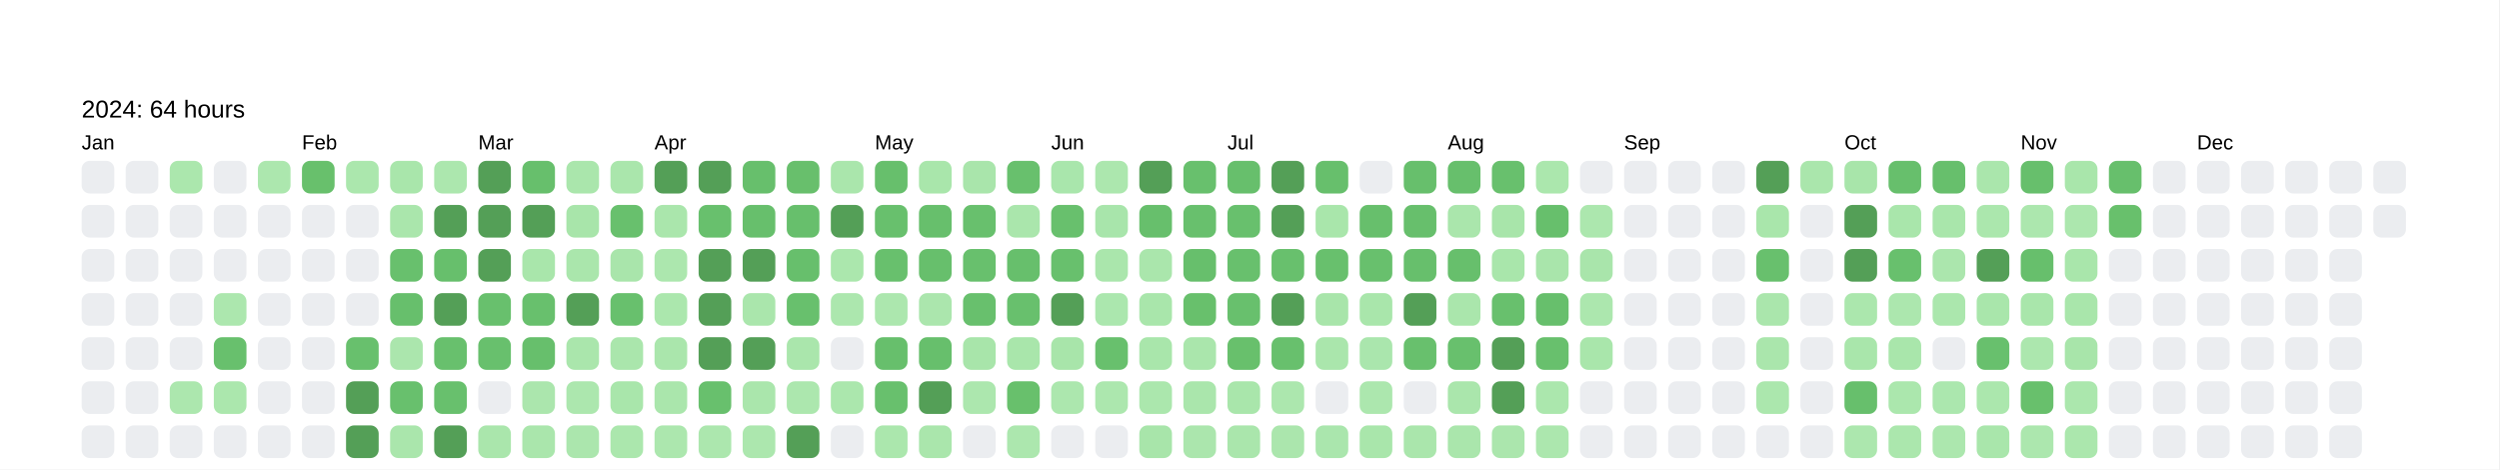
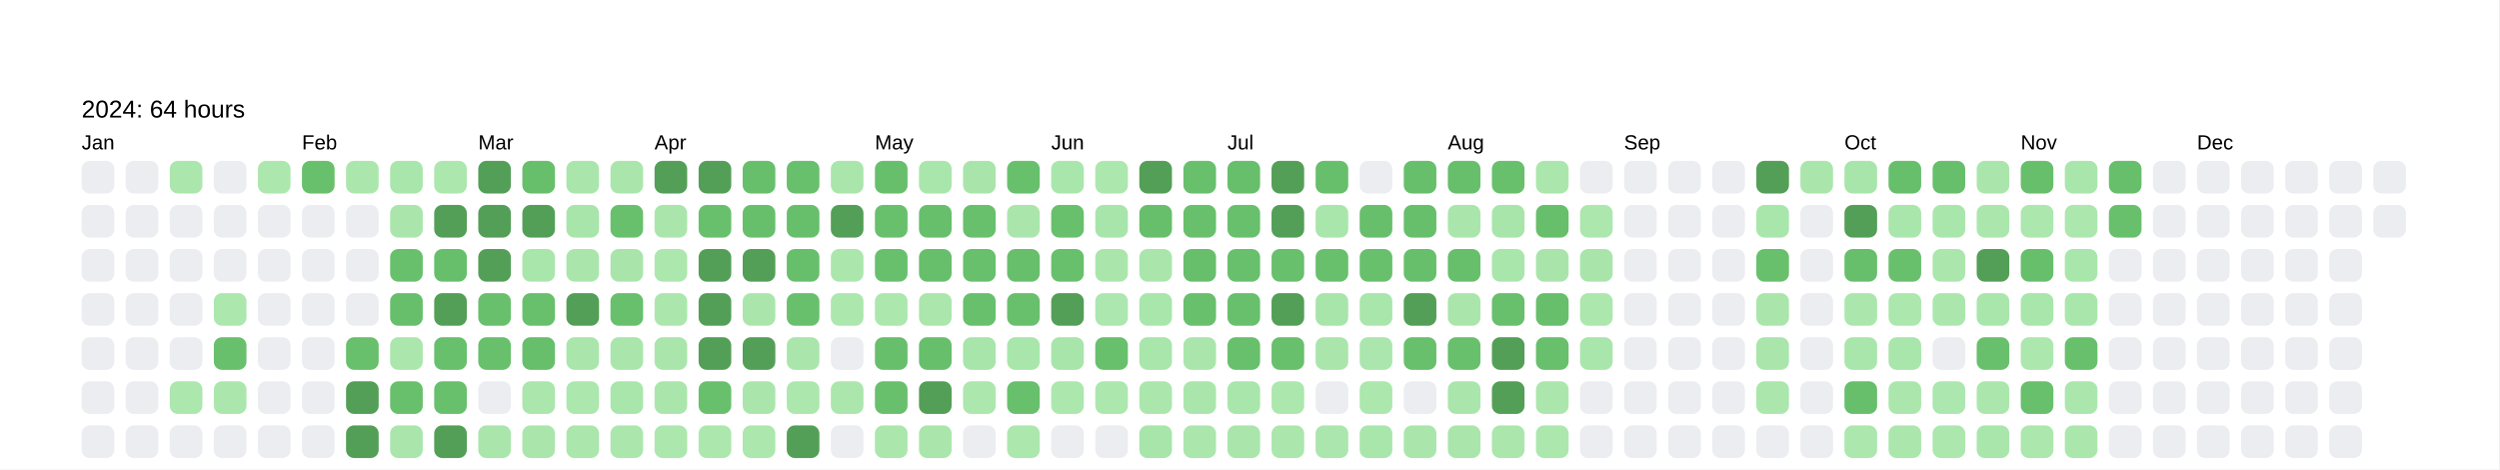
<svg xmlns="http://www.w3.org/2000/svg" baseProfile="full" height="57.5mm" version="1.1" viewBox="0,0,306.2,57.5" width="306.2mm">
  <defs />
  <rect fill="#FFFFFF" height="57.5" width="306.2" x="0" y="0" />
  <text fill="#000000" style="font-size:6px; font-family:Arial; font-weight:bold;" x="10" y="10" />
  <text fill="#000000" style="font-size:3px; font-family:Arial;" x="10" y="14.4">2024: 64 hours</text>
  <text fill="#000000" style="font-size:2.5px; font-family:Arial" x="10" y="18.3">Jan</text>
  <rect fill="#EBEDF0" height="4" rx="1" ry="1" width="4" x="10" y="19.7" />
  <rect fill="#EBEDF0" height="4" rx="1" ry="1" width="4" x="10" y="25.1" />
  <rect fill="#EBEDF0" height="4" rx="1" ry="1" width="4" x="10" y="30.5" />
  <rect fill="#EBEDF0" height="4" rx="1" ry="1" width="4" x="10" y="35.9" />
  <rect fill="#EBEDF0" height="4" rx="1" ry="1" width="4" x="10" y="41.3" />
  <rect fill="#EBEDF0" height="4" rx="1" ry="1" width="4" x="10" y="46.7" />
  <rect fill="#EBEDF0" height="4" rx="1" ry="1" width="4" x="10" y="52.1" />
  <rect fill="#EBEDF0" height="4" rx="1" ry="1" width="4" x="15.4" y="19.7" />
  <rect fill="#EBEDF0" height="4" rx="1" ry="1" width="4" x="15.4" y="25.1" />
  <rect fill="#EBEDF0" height="4" rx="1" ry="1" width="4" x="15.4" y="30.5" />
  <rect fill="#EBEDF0" height="4" rx="1" ry="1" width="4" x="15.4" y="35.9" />
  <rect fill="#EBEDF0" height="4" rx="1" ry="1" width="4" x="15.4" y="41.3" />
  <rect fill="#EBEDF0" height="4" rx="1" ry="1" width="4" x="15.4" y="46.7" />
  <rect fill="#EBEDF0" height="4" rx="1" ry="1" width="4" x="15.4" y="52.1" />
  <rect fill="#abe7ad" height="4" rx="1" ry="1" width="4" x="20.8" y="19.7" />
  <rect fill="#EBEDF0" height="4" rx="1" ry="1" width="4" x="20.8" y="25.1" />
  <rect fill="#EBEDF0" height="4" rx="1" ry="1" width="4" x="20.8" y="30.5" />
  <rect fill="#EBEDF0" height="4" rx="1" ry="1" width="4" x="20.8" y="35.9" />
  <rect fill="#EBEDF0" height="4" rx="1" ry="1" width="4" x="20.8" y="41.3" />
  <rect fill="#ace7ae" height="4" rx="1" ry="1" width="4" x="20.8" y="46.7" />
  <rect fill="#EBEDF0" height="4" rx="1" ry="1" width="4" x="20.8" y="52.1" />
  <rect fill="#EBEDF0" height="4" rx="1" ry="1" width="4" x="26.2" y="19.7" />
  <rect fill="#EBEDF0" height="4" rx="1" ry="1" width="4" x="26.2" y="25.1" />
  <rect fill="#EBEDF0" height="4" rx="1" ry="1" width="4" x="26.2" y="30.5" />
  <rect fill="#ace7ae" height="4" rx="1" ry="1" width="4" x="26.2" y="35.9" />
  <rect fill="#68c06d" height="4" rx="1" ry="1" width="4" x="26.2" y="41.3" />
  <rect fill="#abe7ad" height="4" rx="1" ry="1" width="4" x="26.2" y="46.7" />
  <rect fill="#EBEDF0" height="4" rx="1" ry="1" width="4" x="26.2" y="52.1" />
  <rect fill="#ace7ae" height="4" rx="1" ry="1" width="4" x="31.6" y="19.7" />
  <rect fill="#EBEDF0" height="4" rx="1" ry="1" width="4" x="31.6" y="25.1" />
  <rect fill="#EBEDF0" height="4" rx="1" ry="1" width="4" x="31.6" y="30.5" />
  <rect fill="#EBEDF0" height="4" rx="1" ry="1" width="4" x="31.6" y="35.9" />
  <rect fill="#EBEDF0" height="4" rx="1" ry="1" width="4" x="31.6" y="41.3" />
  <rect fill="#EBEDF0" height="4" rx="1" ry="1" width="4" x="31.6" y="46.7" />
  <rect fill="#EBEDF0" height="4" rx="1" ry="1" width="4" x="31.6" y="52.1" />
  <text fill="#000000" style="font-size:2.5px; font-family:Arial" x="37.0" y="18.3">Feb</text>
  <rect fill="#68c06c" height="4" rx="1" ry="1" width="4" x="37.0" y="19.7" />
  <rect fill="#EBEDF0" height="4" rx="1" ry="1" width="4" x="37.0" y="25.1" />
  <rect fill="#EBEDF0" height="4" rx="1" ry="1" width="4" x="37.0" y="30.5" />
  <rect fill="#EBEDF0" height="4" rx="1" ry="1" width="4" x="37.0" y="35.9" />
  <rect fill="#EBEDF0" height="4" rx="1" ry="1" width="4" x="37.0" y="41.3" />
  <rect fill="#EBEDF0" height="4" rx="1" ry="1" width="4" x="37.0" y="46.7" />
  <rect fill="#EBEDF0" height="4" rx="1" ry="1" width="4" x="37.0" y="52.1" />
  <rect fill="#abe7ad" height="4" rx="1" ry="1" width="4" x="42.4" y="19.7" />
  <rect fill="#EBEDF0" height="4" rx="1" ry="1" width="4" x="42.4" y="25.1" />
  <rect fill="#EBEDF0" height="4" rx="1" ry="1" width="4" x="42.4" y="30.5" />
  <rect fill="#EBEDF0" height="4" rx="1" ry="1" width="4" x="42.4" y="35.9" />
  <rect fill="#68c06d" height="4" rx="1" ry="1" width="4" x="42.4" y="41.3" />
  <rect fill="#549F57" height="4" rx="1" ry="1" width="4" x="42.4" y="46.7" />
  <rect fill="#549F57" height="4" rx="1" ry="1" width="4" x="42.4" y="52.1" />
  <rect fill="#a9e6ab" height="4" rx="1" ry="1" width="4" x="47.8" y="19.7" />
  <rect fill="#aae6ac" height="4" rx="1" ry="1" width="4" x="47.8" y="25.1" />
  <rect fill="#68c06d" height="4" rx="1" ry="1" width="4" x="47.8" y="30.5" />
  <rect fill="#67bf6c" height="4" rx="1" ry="1" width="4" x="47.8" y="35.9" />
  <rect fill="#abe6ad" height="4" rx="1" ry="1" width="4" x="47.8" y="41.3" />
  <rect fill="#68c06d" height="4" rx="1" ry="1" width="4" x="47.8" y="46.7" />
  <rect fill="#aae6ac" height="4" rx="1" ry="1" width="4" x="47.8" y="52.1" />
  <rect fill="#ace7ae" height="4" rx="1" ry="1" width="4" x="53.2" y="19.7" />
  <rect fill="#549F57" height="4" rx="1" ry="1" width="4" x="53.2" y="25.1" />
  <rect fill="#67bf6c" height="4" rx="1" ry="1" width="4" x="53.2" y="30.5" />
  <rect fill="#549F57" height="4" rx="1" ry="1" width="4" x="53.2" y="35.9" />
  <rect fill="#68c06d" height="4" rx="1" ry="1" width="4" x="53.2" y="41.3" />
  <rect fill="#68c06d" height="4" rx="1" ry="1" width="4" x="53.2" y="46.7" />
  <rect fill="#549F57" height="4" rx="1" ry="1" width="4" x="53.2" y="52.1" />
  <text fill="#000000" style="font-size:2.5px; font-family:Arial" x="58.6" y="18.3">Mar</text>
  <rect fill="#549F57" height="4" rx="1" ry="1" width="4" x="58.6" y="19.7" />
  <rect fill="#549F57" height="4" rx="1" ry="1" width="4" x="58.6" y="25.1" />
  <rect fill="#549F57" height="4" rx="1" ry="1" width="4" x="58.6" y="30.5" />
  <rect fill="#68c06d" height="4" rx="1" ry="1" width="4" x="58.6" y="35.9" />
  <rect fill="#68c06d" height="4" rx="1" ry="1" width="4" x="58.6" y="41.3" />
  <rect fill="#EBEDF0" height="4" rx="1" ry="1" width="4" x="58.6" y="46.7" />
  <rect fill="#aae6ac" height="4" rx="1" ry="1" width="4" x="58.6" y="52.1" />
  <rect fill="#67bf6c" height="4" rx="1" ry="1" width="4" x="64" y="19.7" />
  <rect fill="#549F57" height="4" rx="1" ry="1" width="4" x="64" y="25.1" />
  <rect fill="#a9e6ab" height="4" rx="1" ry="1" width="4" x="64" y="30.5" />
  <rect fill="#68c06d" height="4" rx="1" ry="1" width="4" x="64" y="35.9" />
  <rect fill="#67bf6c" height="4" rx="1" ry="1" width="4" x="64" y="41.3" />
  <rect fill="#abe6ad" height="4" rx="1" ry="1" width="4" x="64" y="46.7" />
  <rect fill="#aae6ac" height="4" rx="1" ry="1" width="4" x="64" y="52.1" />
  <rect fill="#aae6ac" height="4" rx="1" ry="1" width="4" x="69.4" y="19.7" />
  <rect fill="#a8e5aa" height="4" rx="1" ry="1" width="4" x="69.4" y="25.1" />
  <rect fill="#aae6ac" height="4" rx="1" ry="1" width="4" x="69.4" y="30.5" />
  <rect fill="#549F57" height="4" rx="1" ry="1" width="4" x="69.4" y="35.9" />
  <rect fill="#aae6ac" height="4" rx="1" ry="1" width="4" x="69.4" y="41.3" />
  <rect fill="#ace7ae" height="4" rx="1" ry="1" width="4" x="69.4" y="46.7" />
  <rect fill="#abe6ad" height="4" rx="1" ry="1" width="4" x="69.4" y="52.1" />
  <rect fill="#aae6ac" height="4" rx="1" ry="1" width="4" x="74.8" y="19.7" />
  <rect fill="#68c06d" height="4" rx="1" ry="1" width="4" x="74.8" y="25.1" />
  <rect fill="#a9e5ab" height="4" rx="1" ry="1" width="4" x="74.8" y="30.5" />
  <rect fill="#68c06d" height="4" rx="1" ry="1" width="4" x="74.8" y="35.9" />
  <rect fill="#aae6ac" height="4" rx="1" ry="1" width="4" x="74.8" y="41.3" />
  <rect fill="#a9e6ab" height="4" rx="1" ry="1" width="4" x="74.8" y="46.7" />
  <rect fill="#abe7ad" height="4" rx="1" ry="1" width="4" x="74.8" y="52.1" />
  <text fill="#000000" style="font-size:2.5px; font-family:Arial" x="80.2" y="18.3">Apr</text>
  <rect fill="#549F57" height="4" rx="1" ry="1" width="4" x="80.2" y="19.7" />
  <rect fill="#aae6ac" height="4" rx="1" ry="1" width="4" x="80.2" y="25.1" />
  <rect fill="#ace7ae" height="4" rx="1" ry="1" width="4" x="80.2" y="30.5" />
  <rect fill="#abe7ad" height="4" rx="1" ry="1" width="4" x="80.2" y="35.9" />
  <rect fill="#aae6ac" height="4" rx="1" ry="1" width="4" x="80.2" y="41.3" />
  <rect fill="#aae6ac" height="4" rx="1" ry="1" width="4" x="80.2" y="46.7" />
  <rect fill="#ace7ae" height="4" rx="1" ry="1" width="4" x="80.2" y="52.1" />
  <rect fill="#549F57" height="4" rx="1" ry="1" width="4" x="85.6" y="19.7" />
  <rect fill="#68c06d" height="4" rx="1" ry="1" width="4" x="85.6" y="25.1" />
  <rect fill="#549F57" height="4" rx="1" ry="1" width="4" x="85.6" y="30.5" />
  <rect fill="#549F57" height="4" rx="1" ry="1" width="4" x="85.6" y="35.9" />
  <rect fill="#549F57" height="4" rx="1" ry="1" width="4" x="85.6" y="41.3" />
  <rect fill="#68c06d" height="4" rx="1" ry="1" width="4" x="85.6" y="46.7" />
  <rect fill="#ace7ae" height="4" rx="1" ry="1" width="4" x="85.6" y="52.1" />
  <rect fill="#67bf6c" height="4" rx="1" ry="1" width="4" x="91" y="19.7" />
  <rect fill="#67bf6c" height="4" rx="1" ry="1" width="4" x="91" y="25.1" />
  <rect fill="#549F57" height="4" rx="1" ry="1" width="4" x="91" y="30.5" />
  <rect fill="#aae6ac" height="4" rx="1" ry="1" width="4" x="91" y="35.9" />
  <rect fill="#549F57" height="4" rx="1" ry="1" width="4" x="91" y="41.3" />
  <rect fill="#aae6ac" height="4" rx="1" ry="1" width="4" x="91" y="46.7" />
  <rect fill="#ace7ae" height="4" rx="1" ry="1" width="4" x="91" y="52.1" />
  <rect fill="#68bf6c" height="4" rx="1" ry="1" width="4" x="96.4" y="19.7" />
  <rect fill="#67bf6c" height="4" rx="1" ry="1" width="4" x="96.4" y="25.1" />
  <rect fill="#67bf6c" height="4" rx="1" ry="1" width="4" x="96.4" y="30.5" />
  <rect fill="#68c06d" height="4" rx="1" ry="1" width="4" x="96.4" y="35.9" />
  <rect fill="#aae6ac" height="4" rx="1" ry="1" width="4" x="96.4" y="41.3" />
  <rect fill="#ace7ae" height="4" rx="1" ry="1" width="4" x="96.4" y="46.7" />
  <rect fill="#549F57" height="4" rx="1" ry="1" width="4" x="96.4" y="52.1" />
  <rect fill="#aae6ac" height="4" rx="1" ry="1" width="4" x="101.8" y="19.7" />
  <rect fill="#549F57" height="4" rx="1" ry="1" width="4" x="101.8" y="25.1" />
  <rect fill="#abe7ad" height="4" rx="1" ry="1" width="4" x="101.8" y="30.5" />
  <rect fill="#ace7ae" height="4" rx="1" ry="1" width="4" x="101.8" y="35.9" />
  <rect fill="#EBEDF0" height="4" rx="1" ry="1" width="4" x="101.8" y="41.3" />
  <rect fill="#abe7ad" height="4" rx="1" ry="1" width="4" x="101.8" y="46.7" />
  <rect fill="#EBEDF0" height="4" rx="1" ry="1" width="4" x="101.8" y="52.1" />
  <text fill="#000000" style="font-size:2.5px; font-family:Arial" x="107.2" y="18.3">May</text>
  <rect fill="#67bf6c" height="4" rx="1" ry="1" width="4" x="107.2" y="19.7" />
  <rect fill="#68c06d" height="4" rx="1" ry="1" width="4" x="107.2" y="25.1" />
  <rect fill="#68c06d" height="4" rx="1" ry="1" width="4" x="107.2" y="30.5" />
  <rect fill="#ace7ae" height="4" rx="1" ry="1" width="4" x="107.2" y="35.9" />
  <rect fill="#67bf6c" height="4" rx="1" ry="1" width="4" x="107.2" y="41.3" />
  <rect fill="#68c06d" height="4" rx="1" ry="1" width="4" x="107.2" y="46.7" />
  <rect fill="#abe7ad" height="4" rx="1" ry="1" width="4" x="107.2" y="52.1" />
  <rect fill="#a9e6ab" height="4" rx="1" ry="1" width="4" x="112.6" y="19.7" />
  <rect fill="#67bf6c" height="4" rx="1" ry="1" width="4" x="112.6" y="25.1" />
  <rect fill="#67bf6c" height="4" rx="1" ry="1" width="4" x="112.6" y="30.5" />
  <rect fill="#abe6ad" height="4" rx="1" ry="1" width="4" x="112.6" y="35.9" />
  <rect fill="#67bf6c" height="4" rx="1" ry="1" width="4" x="112.6" y="41.3" />
  <rect fill="#549F57" height="4" rx="1" ry="1" width="4" x="112.6" y="46.7" />
  <rect fill="#aae6ac" height="4" rx="1" ry="1" width="4" x="112.6" y="52.1" />
  <rect fill="#a9e5ab" height="4" rx="1" ry="1" width="4" x="118" y="19.7" />
  <rect fill="#68c06d" height="4" rx="1" ry="1" width="4" x="118" y="25.1" />
  <rect fill="#68c06d" height="4" rx="1" ry="1" width="4" x="118" y="30.5" />
  <rect fill="#68c06d" height="4" rx="1" ry="1" width="4" x="118" y="35.9" />
  <rect fill="#a8e5aa" height="4" rx="1" ry="1" width="4" x="118" y="41.3" />
  <rect fill="#ace7ae" height="4" rx="1" ry="1" width="4" x="118" y="46.7" />
  <rect fill="#EBEDF0" height="4" rx="1" ry="1" width="4" x="118" y="52.1" />
  <rect fill="#68c06d" height="4" rx="1" ry="1" width="4" x="123.4" y="19.7" />
  <rect fill="#aae6ac" height="4" rx="1" ry="1" width="4" x="123.4" y="25.1" />
  <rect fill="#67bf6c" height="4" rx="1" ry="1" width="4" x="123.4" y="30.5" />
  <rect fill="#68c06d" height="4" rx="1" ry="1" width="4" x="123.4" y="35.9" />
  <rect fill="#a9e6ab" height="4" rx="1" ry="1" width="4" x="123.4" y="41.3" />
  <rect fill="#68c06c" height="4" rx="1" ry="1" width="4" x="123.4" y="46.7" />
  <rect fill="#ace7ae" height="4" rx="1" ry="1" width="4" x="123.4" y="52.1" />
  <text fill="#000000" style="font-size:2.5px; font-family:Arial" x="128.8" y="18.3">Jun</text>
  <rect fill="#a9e6ac" height="4" rx="1" ry="1" width="4" x="128.8" y="19.7" />
  <rect fill="#68c06d" height="4" rx="1" ry="1" width="4" x="128.8" y="25.1" />
  <rect fill="#68c06d" height="4" rx="1" ry="1" width="4" x="128.8" y="30.5" />
  <rect fill="#549F57" height="4" rx="1" ry="1" width="4" x="128.8" y="35.9" />
  <rect fill="#a8e5aa" height="4" rx="1" ry="1" width="4" x="128.8" y="41.3" />
  <rect fill="#ace7ae" height="4" rx="1" ry="1" width="4" x="128.8" y="46.7" />
  <rect fill="#EBEDF0" height="4" rx="1" ry="1" width="4" x="128.8" y="52.1" />
  <rect fill="#ace7ae" height="4" rx="1" ry="1" width="4" x="134.2" y="19.7" />
  <rect fill="#a8e5ab" height="4" rx="1" ry="1" width="4" x="134.2" y="25.1" />
  <rect fill="#aae6ac" height="4" rx="1" ry="1" width="4" x="134.2" y="30.5" />
  <rect fill="#abe7ae" height="4" rx="1" ry="1" width="4" x="134.2" y="35.9" />
  <rect fill="#68c06d" height="4" rx="1" ry="1" width="4" x="134.2" y="41.3" />
  <rect fill="#ace7ae" height="4" rx="1" ry="1" width="4" x="134.2" y="46.7" />
  <rect fill="#EBEDF0" height="4" rx="1" ry="1" width="4" x="134.2" y="52.1" />
  <rect fill="#549F57" height="4" rx="1" ry="1" width="4" x="139.6" y="19.7" />
  <rect fill="#67bf6c" height="4" rx="1" ry="1" width="4" x="139.6" y="25.1" />
  <rect fill="#aae6ac" height="4" rx="1" ry="1" width="4" x="139.6" y="30.5" />
  <rect fill="#a9e6ab" height="4" rx="1" ry="1" width="4" x="139.6" y="35.9" />
  <rect fill="#a9e6ab" height="4" rx="1" ry="1" width="4" x="139.6" y="41.3" />
  <rect fill="#abe7ad" height="4" rx="1" ry="1" width="4" x="139.6" y="46.7" />
  <rect fill="#a8e5aa" height="4" rx="1" ry="1" width="4" x="139.6" y="52.1" />
  <rect fill="#68c06d" height="4" rx="1" ry="1" width="4" x="145" y="19.7" />
  <rect fill="#68c06d" height="4" rx="1" ry="1" width="4" x="145" y="25.1" />
  <rect fill="#67bf6c" height="4" rx="1" ry="1" width="4" x="145" y="30.5" />
  <rect fill="#68c06c" height="4" rx="1" ry="1" width="4" x="145" y="35.9" />
  <rect fill="#aae6ac" height="4" rx="1" ry="1" width="4" x="145" y="41.3" />
  <rect fill="#aae6ac" height="4" rx="1" ry="1" width="4" x="145" y="46.7" />
  <rect fill="#abe6ad" height="4" rx="1" ry="1" width="4" x="145" y="52.1" />
  <text fill="#000000" style="font-size:2.5px; font-family:Arial" x="150.4" y="18.3">Jul</text>
  <rect fill="#67bf6c" height="4" rx="1" ry="1" width="4" x="150.4" y="19.7" />
  <rect fill="#68c06d" height="4" rx="1" ry="1" width="4" x="150.4" y="25.1" />
  <rect fill="#68c06d" height="4" rx="1" ry="1" width="4" x="150.4" y="30.5" />
  <rect fill="#68c06d" height="4" rx="1" ry="1" width="4" x="150.4" y="35.9" />
  <rect fill="#68c06c" height="4" rx="1" ry="1" width="4" x="150.4" y="41.3" />
  <rect fill="#a9e6ab" height="4" rx="1" ry="1" width="4" x="150.4" y="46.7" />
  <rect fill="#aae6ac" height="4" rx="1" ry="1" width="4" x="150.4" y="52.1" />
  <rect fill="#549F57" height="4" rx="1" ry="1" width="4" x="155.8" y="19.7" />
  <rect fill="#549F57" height="4" rx="1" ry="1" width="4" x="155.8" y="25.1" />
  <rect fill="#68c06d" height="4" rx="1" ry="1" width="4" x="155.8" y="30.5" />
  <rect fill="#549F57" height="4" rx="1" ry="1" width="4" x="155.8" y="35.9" />
  <rect fill="#68c06d" height="4" rx="1" ry="1" width="4" x="155.8" y="41.3" />
  <rect fill="#ace7ae" height="4" rx="1" ry="1" width="4" x="155.8" y="46.7" />
  <rect fill="#abe6ad" height="4" rx="1" ry="1" width="4" x="155.8" y="52.1" />
  <rect fill="#67bf6c" height="4" rx="1" ry="1" width="4" x="161.2" y="19.7" />
  <rect fill="#a9e6ab" height="4" rx="1" ry="1" width="4" x="161.2" y="25.1" />
  <rect fill="#68c06d" height="4" rx="1" ry="1" width="4" x="161.2" y="30.5" />
  <rect fill="#a8e5aa" height="4" rx="1" ry="1" width="4" x="161.2" y="35.9" />
  <rect fill="#aae6ac" height="4" rx="1" ry="1" width="4" x="161.2" y="41.3" />
  <rect fill="#EBEDF0" height="4" rx="1" ry="1" width="4" x="161.2" y="46.7" />
  <rect fill="#aae6ad" height="4" rx="1" ry="1" width="4" x="161.2" y="52.1" />
  <rect fill="#EBEDF0" height="4" rx="1" ry="1" width="4" x="166.6" y="19.7" />
  <rect fill="#67bf6c" height="4" rx="1" ry="1" width="4" x="166.6" y="25.1" />
  <rect fill="#68c06d" height="4" rx="1" ry="1" width="4" x="166.6" y="30.5" />
  <rect fill="#a9e6ab" height="4" rx="1" ry="1" width="4" x="166.6" y="35.9" />
  <rect fill="#aae6ad" height="4" rx="1" ry="1" width="4" x="166.6" y="41.3" />
  <rect fill="#ace7ae" height="4" rx="1" ry="1" width="4" x="166.6" y="46.7" />
  <rect fill="#a9e6ab" height="4" rx="1" ry="1" width="4" x="166.6" y="52.1" />
  <rect fill="#67bf6c" height="4" rx="1" ry="1" width="4" x="172" y="19.7" />
  <rect fill="#67bf6c" height="4" rx="1" ry="1" width="4" x="172" y="25.1" />
  <rect fill="#67bf6c" height="4" rx="1" ry="1" width="4" x="172" y="30.5" />
  <rect fill="#549F57" height="4" rx="1" ry="1" width="4" x="172" y="35.9" />
  <rect fill="#68c06d" height="4" rx="1" ry="1" width="4" x="172" y="41.3" />
  <rect fill="#EBEDF0" height="4" rx="1" ry="1" width="4" x="172" y="46.7" />
  <rect fill="#aae6ac" height="4" rx="1" ry="1" width="4" x="172" y="52.1" />
  <text fill="#000000" style="font-size:2.5px; font-family:Arial" x="177.4" y="18.3">Aug</text>
  <rect fill="#67bf6c" height="4" rx="1" ry="1" width="4" x="177.4" y="19.7" />
  <rect fill="#aae6ac" height="4" rx="1" ry="1" width="4" x="177.4" y="25.1" />
  <rect fill="#67bf6c" height="4" rx="1" ry="1" width="4" x="177.4" y="30.5" />
  <rect fill="#aae6ac" height="4" rx="1" ry="1" width="4" x="177.4" y="35.9" />
  <rect fill="#68c06d" height="4" rx="1" ry="1" width="4" x="177.4" y="41.3" />
  <rect fill="#aae6ac" height="4" rx="1" ry="1" width="4" x="177.4" y="46.7" />
  <rect fill="#aae6ac" height="4" rx="1" ry="1" width="4" x="177.4" y="52.1" />
  <rect fill="#68c06d" height="4" rx="1" ry="1" width="4" x="182.8" y="19.7" />
  <rect fill="#a8e5aa" height="4" rx="1" ry="1" width="4" x="182.8" y="25.1" />
  <rect fill="#a9e6ab" height="4" rx="1" ry="1" width="4" x="182.8" y="30.5" />
  <rect fill="#68c06d" height="4" rx="1" ry="1" width="4" x="182.8" y="35.9" />
  <rect fill="#549F57" height="4" rx="1" ry="1" width="4" x="182.8" y="41.3" />
  <rect fill="#549F57" height="4" rx="1" ry="1" width="4" x="182.8" y="46.7" />
  <rect fill="#abe6ad" height="4" rx="1" ry="1" width="4" x="182.8" y="52.1" />
  <rect fill="#abe7ad" height="4" rx="1" ry="1" width="4" x="188.2" y="19.7" />
  <rect fill="#67bf6c" height="4" rx="1" ry="1" width="4" x="188.2" y="25.1" />
  <rect fill="#a9e5ab" height="4" rx="1" ry="1" width="4" x="188.2" y="30.5" />
  <rect fill="#67bf6c" height="4" rx="1" ry="1" width="4" x="188.2" y="35.9" />
  <rect fill="#68c06d" height="4" rx="1" ry="1" width="4" x="188.2" y="41.3" />
  <rect fill="#abe7ad" height="4" rx="1" ry="1" width="4" x="188.2" y="46.7" />
  <rect fill="#ace7ae" height="4" rx="1" ry="1" width="4" x="188.2" y="52.1" />
  <rect fill="#EBEDF0" height="4" rx="1" ry="1" width="4" x="193.6" y="19.7" />
  <rect fill="#ace7ae" height="4" rx="1" ry="1" width="4" x="193.6" y="25.1" />
  <rect fill="#a9e5ab" height="4" rx="1" ry="1" width="4" x="193.6" y="30.5" />
  <rect fill="#ace7ae" height="4" rx="1" ry="1" width="4" x="193.6" y="35.9" />
  <rect fill="#a9e6ab" height="4" rx="1" ry="1" width="4" x="193.6" y="41.3" />
  <rect fill="#EBEDF0" height="4" rx="1" ry="1" width="4" x="193.6" y="46.7" />
  <rect fill="#EBEDF0" height="4" rx="1" ry="1" width="4" x="193.6" y="52.1" />
  <text fill="#000000" style="font-size:2.5px; font-family:Arial" x="199" y="18.3">Sep</text>
  <rect fill="#EBEDF0" height="4" rx="1" ry="1" width="4" x="199" y="19.7" />
  <rect fill="#EBEDF0" height="4" rx="1" ry="1" width="4" x="199" y="25.1" />
  <rect fill="#EBEDF0" height="4" rx="1" ry="1" width="4" x="199" y="30.5" />
  <rect fill="#EBEDF0" height="4" rx="1" ry="1" width="4" x="199" y="35.9" />
  <rect fill="#EBEDF0" height="4" rx="1" ry="1" width="4" x="199" y="41.3" />
  <rect fill="#EBEDF0" height="4" rx="1" ry="1" width="4" x="199" y="46.7" />
  <rect fill="#EBEDF0" height="4" rx="1" ry="1" width="4" x="199" y="52.1" />
  <rect fill="#EBEDF0" height="4" rx="1" ry="1" width="4" x="204.4" y="19.7" />
  <rect fill="#EBEDF0" height="4" rx="1" ry="1" width="4" x="204.4" y="25.1" />
  <rect fill="#EBEDF0" height="4" rx="1" ry="1" width="4" x="204.4" y="30.5" />
  <rect fill="#EBEDF0" height="4" rx="1" ry="1" width="4" x="204.4" y="35.9" />
  <rect fill="#EBEDF0" height="4" rx="1" ry="1" width="4" x="204.4" y="41.3" />
  <rect fill="#EBEDF0" height="4" rx="1" ry="1" width="4" x="204.4" y="46.7" />
  <rect fill="#EBEDF0" height="4" rx="1" ry="1" width="4" x="204.4" y="52.1" />
  <rect fill="#EBEDF0" height="4" rx="1" ry="1" width="4" x="209.8" y="19.7" />
  <rect fill="#EBEDF0" height="4" rx="1" ry="1" width="4" x="209.8" y="25.1" />
  <rect fill="#EBEDF0" height="4" rx="1" ry="1" width="4" x="209.8" y="30.5" />
  <rect fill="#EBEDF0" height="4" rx="1" ry="1" width="4" x="209.8" y="35.9" />
  <rect fill="#EBEDF0" height="4" rx="1" ry="1" width="4" x="209.8" y="41.3" />
  <rect fill="#EBEDF0" height="4" rx="1" ry="1" width="4" x="209.8" y="46.7" />
  <rect fill="#EBEDF0" height="4" rx="1" ry="1" width="4" x="209.8" y="52.1" />
  <rect fill="#549F57" height="4" rx="1" ry="1" width="4" x="215.2" y="19.7" />
  <rect fill="#a9e6ab" height="4" rx="1" ry="1" width="4" x="215.2" y="25.1" />
  <rect fill="#68c06d" height="4" rx="1" ry="1" width="4" x="215.2" y="30.5" />
  <rect fill="#aae6ac" height="4" rx="1" ry="1" width="4" x="215.2" y="35.9" />
  <rect fill="#aae6ac" height="4" rx="1" ry="1" width="4" x="215.2" y="41.3" />
  <rect fill="#abe7ad" height="4" rx="1" ry="1" width="4" x="215.2" y="46.7" />
  <rect fill="#EBEDF0" height="4" rx="1" ry="1" width="4" x="215.2" y="52.1" />
  <rect fill="#aae6ac" height="4" rx="1" ry="1" width="4" x="220.6" y="19.7" />
  <rect fill="#EBEDF0" height="4" rx="1" ry="1" width="4" x="220.6" y="25.1" />
  <rect fill="#EBEDF0" height="4" rx="1" ry="1" width="4" x="220.6" y="30.5" />
  <rect fill="#EBEDF0" height="4" rx="1" ry="1" width="4" x="220.6" y="35.9" />
  <rect fill="#EBEDF0" height="4" rx="1" ry="1" width="4" x="220.6" y="41.3" />
  <rect fill="#EBEDF0" height="4" rx="1" ry="1" width="4" x="220.6" y="46.7" />
  <rect fill="#EBEDF0" height="4" rx="1" ry="1" width="4" x="220.6" y="52.1" />
  <text fill="#000000" style="font-size:2.5px; font-family:Arial" x="226" y="18.3">Oct</text>
  <rect fill="#a8e5aa" height="4" rx="1" ry="1" width="4" x="226" y="19.7" />
  <rect fill="#549F57" height="4" rx="1" ry="1" width="4" x="226" y="25.1" />
-   <rect fill="#549F57" height="4" rx="1" ry="1" width="4" x="226" y="30.5" />
+   <rect fill="#67bf6c" height="4" rx="1" ry="1" width="4" x="226" y="30.5" />
  <rect fill="#abe7ad" height="4" rx="1" ry="1" width="4" x="226" y="35.9" />
  <rect fill="#a9e6ab" height="4" rx="1" ry="1" width="4" x="226" y="41.3" />
  <rect fill="#67bf6c" height="4" rx="1" ry="1" width="4" x="226" y="46.7" />
  <rect fill="#ace7ae" height="4" rx="1" ry="1" width="4" x="226" y="52.1" />
  <rect fill="#67bf6c" height="4" rx="1" ry="1" width="4" x="231.4" y="19.7" />
  <rect fill="#a9e6ab" height="4" rx="1" ry="1" width="4" x="231.4" y="25.1" />
  <rect fill="#68c06d" height="4" rx="1" ry="1" width="4" x="231.4" y="30.5" />
  <rect fill="#ace7ae" height="4" rx="1" ry="1" width="4" x="231.4" y="35.9" />
  <rect fill="#a9e6ab" height="4" rx="1" ry="1" width="4" x="231.4" y="41.3" />
  <rect fill="#abe7ad" height="4" rx="1" ry="1" width="4" x="231.4" y="46.7" />
  <rect fill="#abe7ad" height="4" rx="1" ry="1" width="4" x="231.4" y="52.1" />
  <rect fill="#67bf6c" height="4" rx="1" ry="1" width="4" x="236.8" y="19.7" />
  <rect fill="#a9e6ab" height="4" rx="1" ry="1" width="4" x="236.8" y="25.1" />
  <rect fill="#abe6ad" height="4" rx="1" ry="1" width="4" x="236.8" y="30.5" />
  <rect fill="#abe7ad" height="4" rx="1" ry="1" width="4" x="236.8" y="35.9" />
  <rect fill="#EBEDF0" height="4" rx="1" ry="1" width="4" x="236.8" y="41.3" />
  <rect fill="#abe7ae" height="4" rx="1" ry="1" width="4" x="236.8" y="46.7" />
  <rect fill="#ace7ae" height="4" rx="1" ry="1" width="4" x="236.8" y="52.1" />
  <rect fill="#aae6ac" height="4" rx="1" ry="1" width="4" x="242.2" y="19.7" />
  <rect fill="#abe7ad" height="4" rx="1" ry="1" width="4" x="242.2" y="25.1" />
  <rect fill="#549F57" height="4" rx="1" ry="1" width="4" x="242.2" y="30.5" />
  <rect fill="#a9e6ab" height="4" rx="1" ry="1" width="4" x="242.2" y="35.9" />
  <rect fill="#68c06d" height="4" rx="1" ry="1" width="4" x="242.2" y="41.3" />
  <rect fill="#abe7ad" height="4" rx="1" ry="1" width="4" x="242.2" y="46.7" />
  <rect fill="#a9e6ab" height="4" rx="1" ry="1" width="4" x="242.2" y="52.1" />
  <text fill="#000000" style="font-size:2.5px; font-family:Arial" x="247.6" y="18.3">Nov</text>
  <rect fill="#67bf6c" height="4" rx="1" ry="1" width="4" x="247.6" y="19.7" />
  <rect fill="#ace7ae" height="4" rx="1" ry="1" width="4" x="247.6" y="25.1" />
  <rect fill="#67bf6c" height="4" rx="1" ry="1" width="4" x="247.6" y="30.5" />
  <rect fill="#a9e6ab" height="4" rx="1" ry="1" width="4" x="247.6" y="35.9" />
  <rect fill="#ace7ae" height="4" rx="1" ry="1" width="4" x="247.6" y="41.3" />
  <rect fill="#68c06c" height="4" rx="1" ry="1" width="4" x="247.6" y="46.7" />
  <rect fill="#ace7ae" height="4" rx="1" ry="1" width="4" x="247.6" y="52.1" />
  <rect fill="#a9e6ab" height="4" rx="1" ry="1" width="4" x="253" y="19.7" />
  <rect fill="#ace7ae" height="4" rx="1" ry="1" width="4" x="253" y="25.1" />
  <rect fill="#a9e6ab" height="4" rx="1" ry="1" width="4" x="253" y="30.5" />
  <rect fill="#a9e6ab" height="4" rx="1" ry="1" width="4" x="253" y="35.9" />
-   <rect fill="#a8e5aa" height="4" rx="1" ry="1" width="4" x="253" y="41.3" />
+   <rect fill="#68c06d" height="4" rx="1" ry="1" width="4" x="253" y="41.3" />
  <rect fill="#abe7ad" height="4" rx="1" ry="1" width="4" x="253" y="46.7" />
  <rect fill="#abe7ad" height="4" rx="1" ry="1" width="4" x="253" y="52.1" />
  <rect fill="#67bf6c" height="4" rx="1" ry="1" width="4" x="258.4" y="19.7" />
  <rect fill="#68c06c" height="4" rx="1" ry="1" width="4" x="258.4" y="25.1" />
  <rect fill="#EBEDF0" height="4" rx="1" ry="1" width="4" x="258.4" y="30.5" />
  <rect fill="#EBEDF0" height="4" rx="1" ry="1" width="4" x="258.4" y="35.9" />
  <rect fill="#EBEDF0" height="4" rx="1" ry="1" width="4" x="258.4" y="41.3" />
  <rect fill="#EBEDF0" height="4" rx="1" ry="1" width="4" x="258.4" y="46.7" />
  <rect fill="#EBEDF0" height="4" rx="1" ry="1" width="4" x="258.4" y="52.1" />
  <rect fill="#EBEDF0" height="4" rx="1" ry="1" width="4" x="263.8" y="19.7" />
  <rect fill="#EBEDF0" height="4" rx="1" ry="1" width="4" x="263.8" y="25.1" />
  <rect fill="#EBEDF0" height="4" rx="1" ry="1" width="4" x="263.8" y="30.5" />
  <rect fill="#EBEDF0" height="4" rx="1" ry="1" width="4" x="263.8" y="35.9" />
  <rect fill="#EBEDF0" height="4" rx="1" ry="1" width="4" x="263.8" y="41.3" />
  <rect fill="#EBEDF0" height="4" rx="1" ry="1" width="4" x="263.8" y="46.7" />
  <rect fill="#EBEDF0" height="4" rx="1" ry="1" width="4" x="263.8" y="52.1" />
  <text fill="#000000" style="font-size:2.5px; font-family:Arial" x="269.2" y="18.3">Dec</text>
  <rect fill="#EBEDF0" height="4" rx="1" ry="1" width="4" x="269.2" y="19.7" />
  <rect fill="#EBEDF0" height="4" rx="1" ry="1" width="4" x="269.2" y="25.1" />
  <rect fill="#EBEDF0" height="4" rx="1" ry="1" width="4" x="269.2" y="30.5" />
  <rect fill="#EBEDF0" height="4" rx="1" ry="1" width="4" x="269.2" y="35.9" />
  <rect fill="#EBEDF0" height="4" rx="1" ry="1" width="4" x="269.2" y="41.3" />
  <rect fill="#EBEDF0" height="4" rx="1" ry="1" width="4" x="269.2" y="46.7" />
  <rect fill="#EBEDF0" height="4" rx="1" ry="1" width="4" x="269.2" y="52.1" />
  <rect fill="#EBEDF0" height="4" rx="1" ry="1" width="4" x="274.6" y="19.7" />
  <rect fill="#EBEDF0" height="4" rx="1" ry="1" width="4" x="274.6" y="25.1" />
  <rect fill="#EBEDF0" height="4" rx="1" ry="1" width="4" x="274.6" y="30.5" />
  <rect fill="#EBEDF0" height="4" rx="1" ry="1" width="4" x="274.6" y="35.9" />
  <rect fill="#EBEDF0" height="4" rx="1" ry="1" width="4" x="274.6" y="41.3" />
  <rect fill="#EBEDF0" height="4" rx="1" ry="1" width="4" x="274.6" y="46.7" />
  <rect fill="#EBEDF0" height="4" rx="1" ry="1" width="4" x="274.6" y="52.1" />
  <rect fill="#EBEDF0" height="4" rx="1" ry="1" width="4" x="280" y="19.7" />
  <rect fill="#EBEDF0" height="4" rx="1" ry="1" width="4" x="280" y="25.1" />
  <rect fill="#EBEDF0" height="4" rx="1" ry="1" width="4" x="280" y="30.5" />
  <rect fill="#EBEDF0" height="4" rx="1" ry="1" width="4" x="280" y="35.9" />
  <rect fill="#EBEDF0" height="4" rx="1" ry="1" width="4" x="280" y="41.3" />
  <rect fill="#EBEDF0" height="4" rx="1" ry="1" width="4" x="280" y="46.7" />
  <rect fill="#EBEDF0" height="4" rx="1" ry="1" width="4" x="280" y="52.1" />
  <rect fill="#EBEDF0" height="4" rx="1" ry="1" width="4" x="285.4" y="19.7" />
  <rect fill="#EBEDF0" height="4" rx="1" ry="1" width="4" x="285.4" y="25.1" />
  <rect fill="#EBEDF0" height="4" rx="1" ry="1" width="4" x="285.4" y="30.5" />
  <rect fill="#EBEDF0" height="4" rx="1" ry="1" width="4" x="285.4" y="35.9" />
  <rect fill="#EBEDF0" height="4" rx="1" ry="1" width="4" x="285.4" y="41.3" />
  <rect fill="#EBEDF0" height="4" rx="1" ry="1" width="4" x="285.4" y="46.7" />
  <rect fill="#EBEDF0" height="4" rx="1" ry="1" width="4" x="285.4" y="52.1" />
  <rect fill="#EBEDF0" height="4" rx="1" ry="1" width="4" x="290.8" y="19.7" />
  <rect fill="#EBEDF0" height="4" rx="1" ry="1" width="4" x="290.8" y="25.1" />
</svg>
